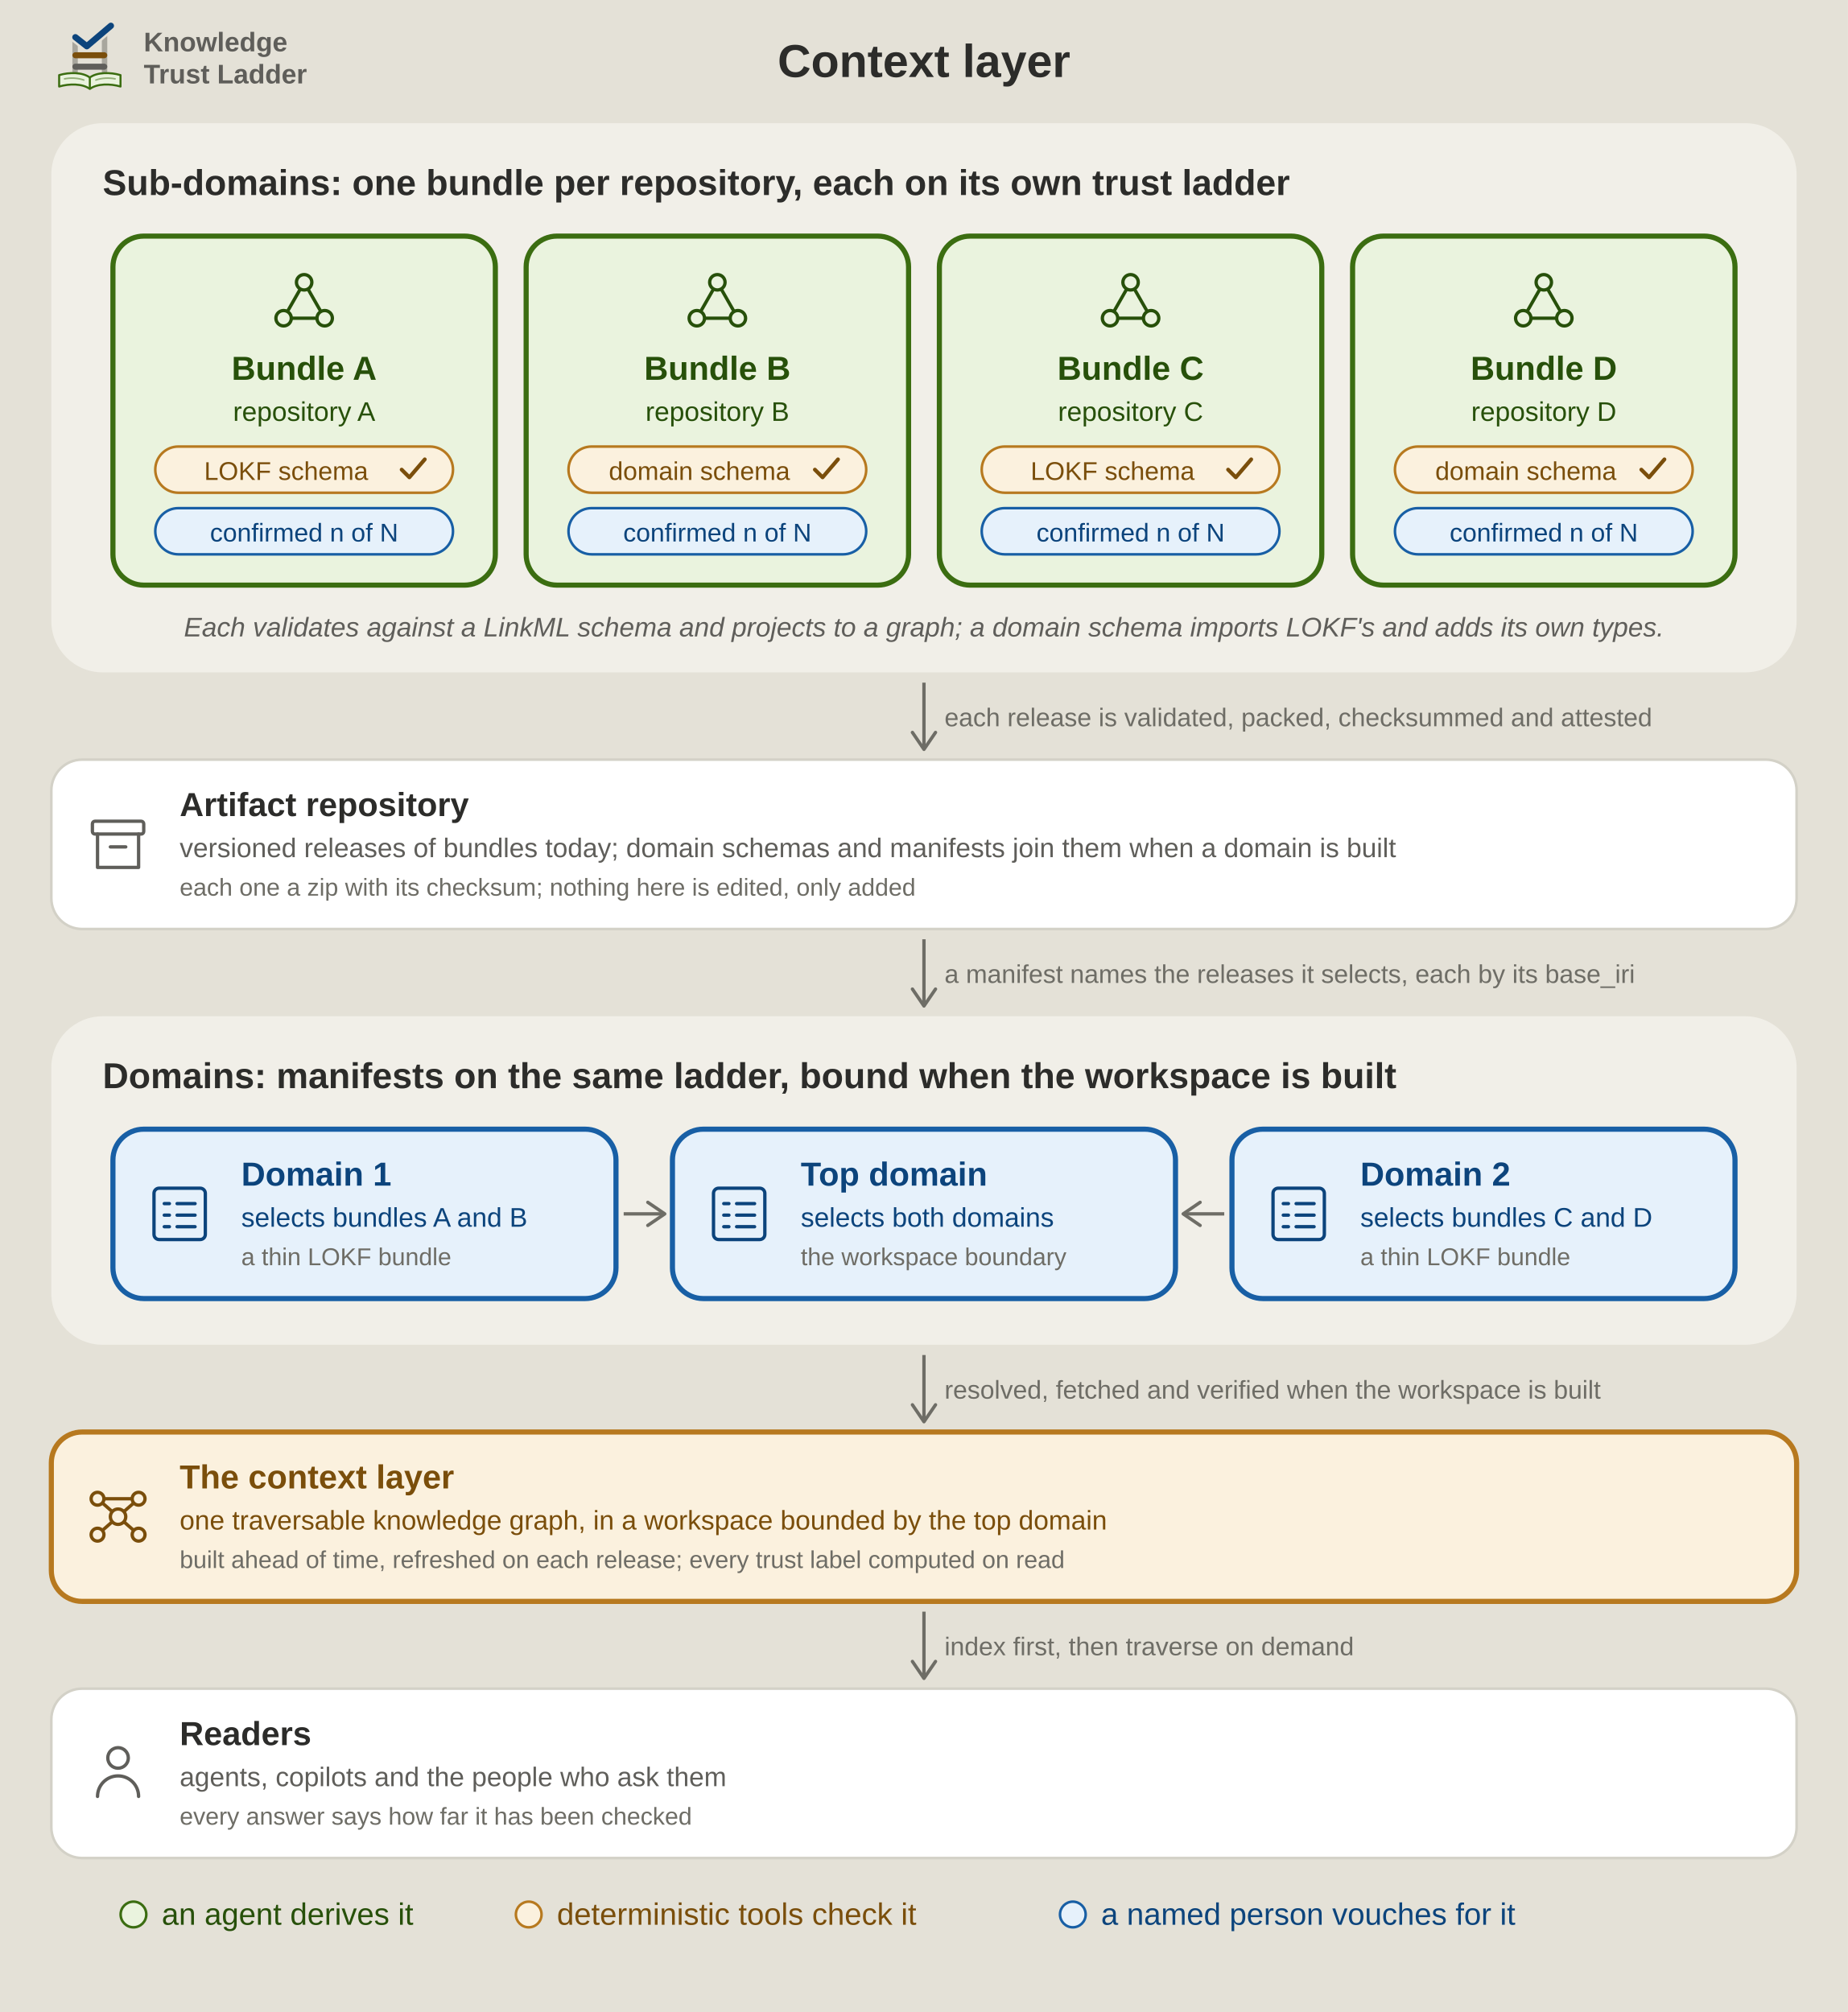
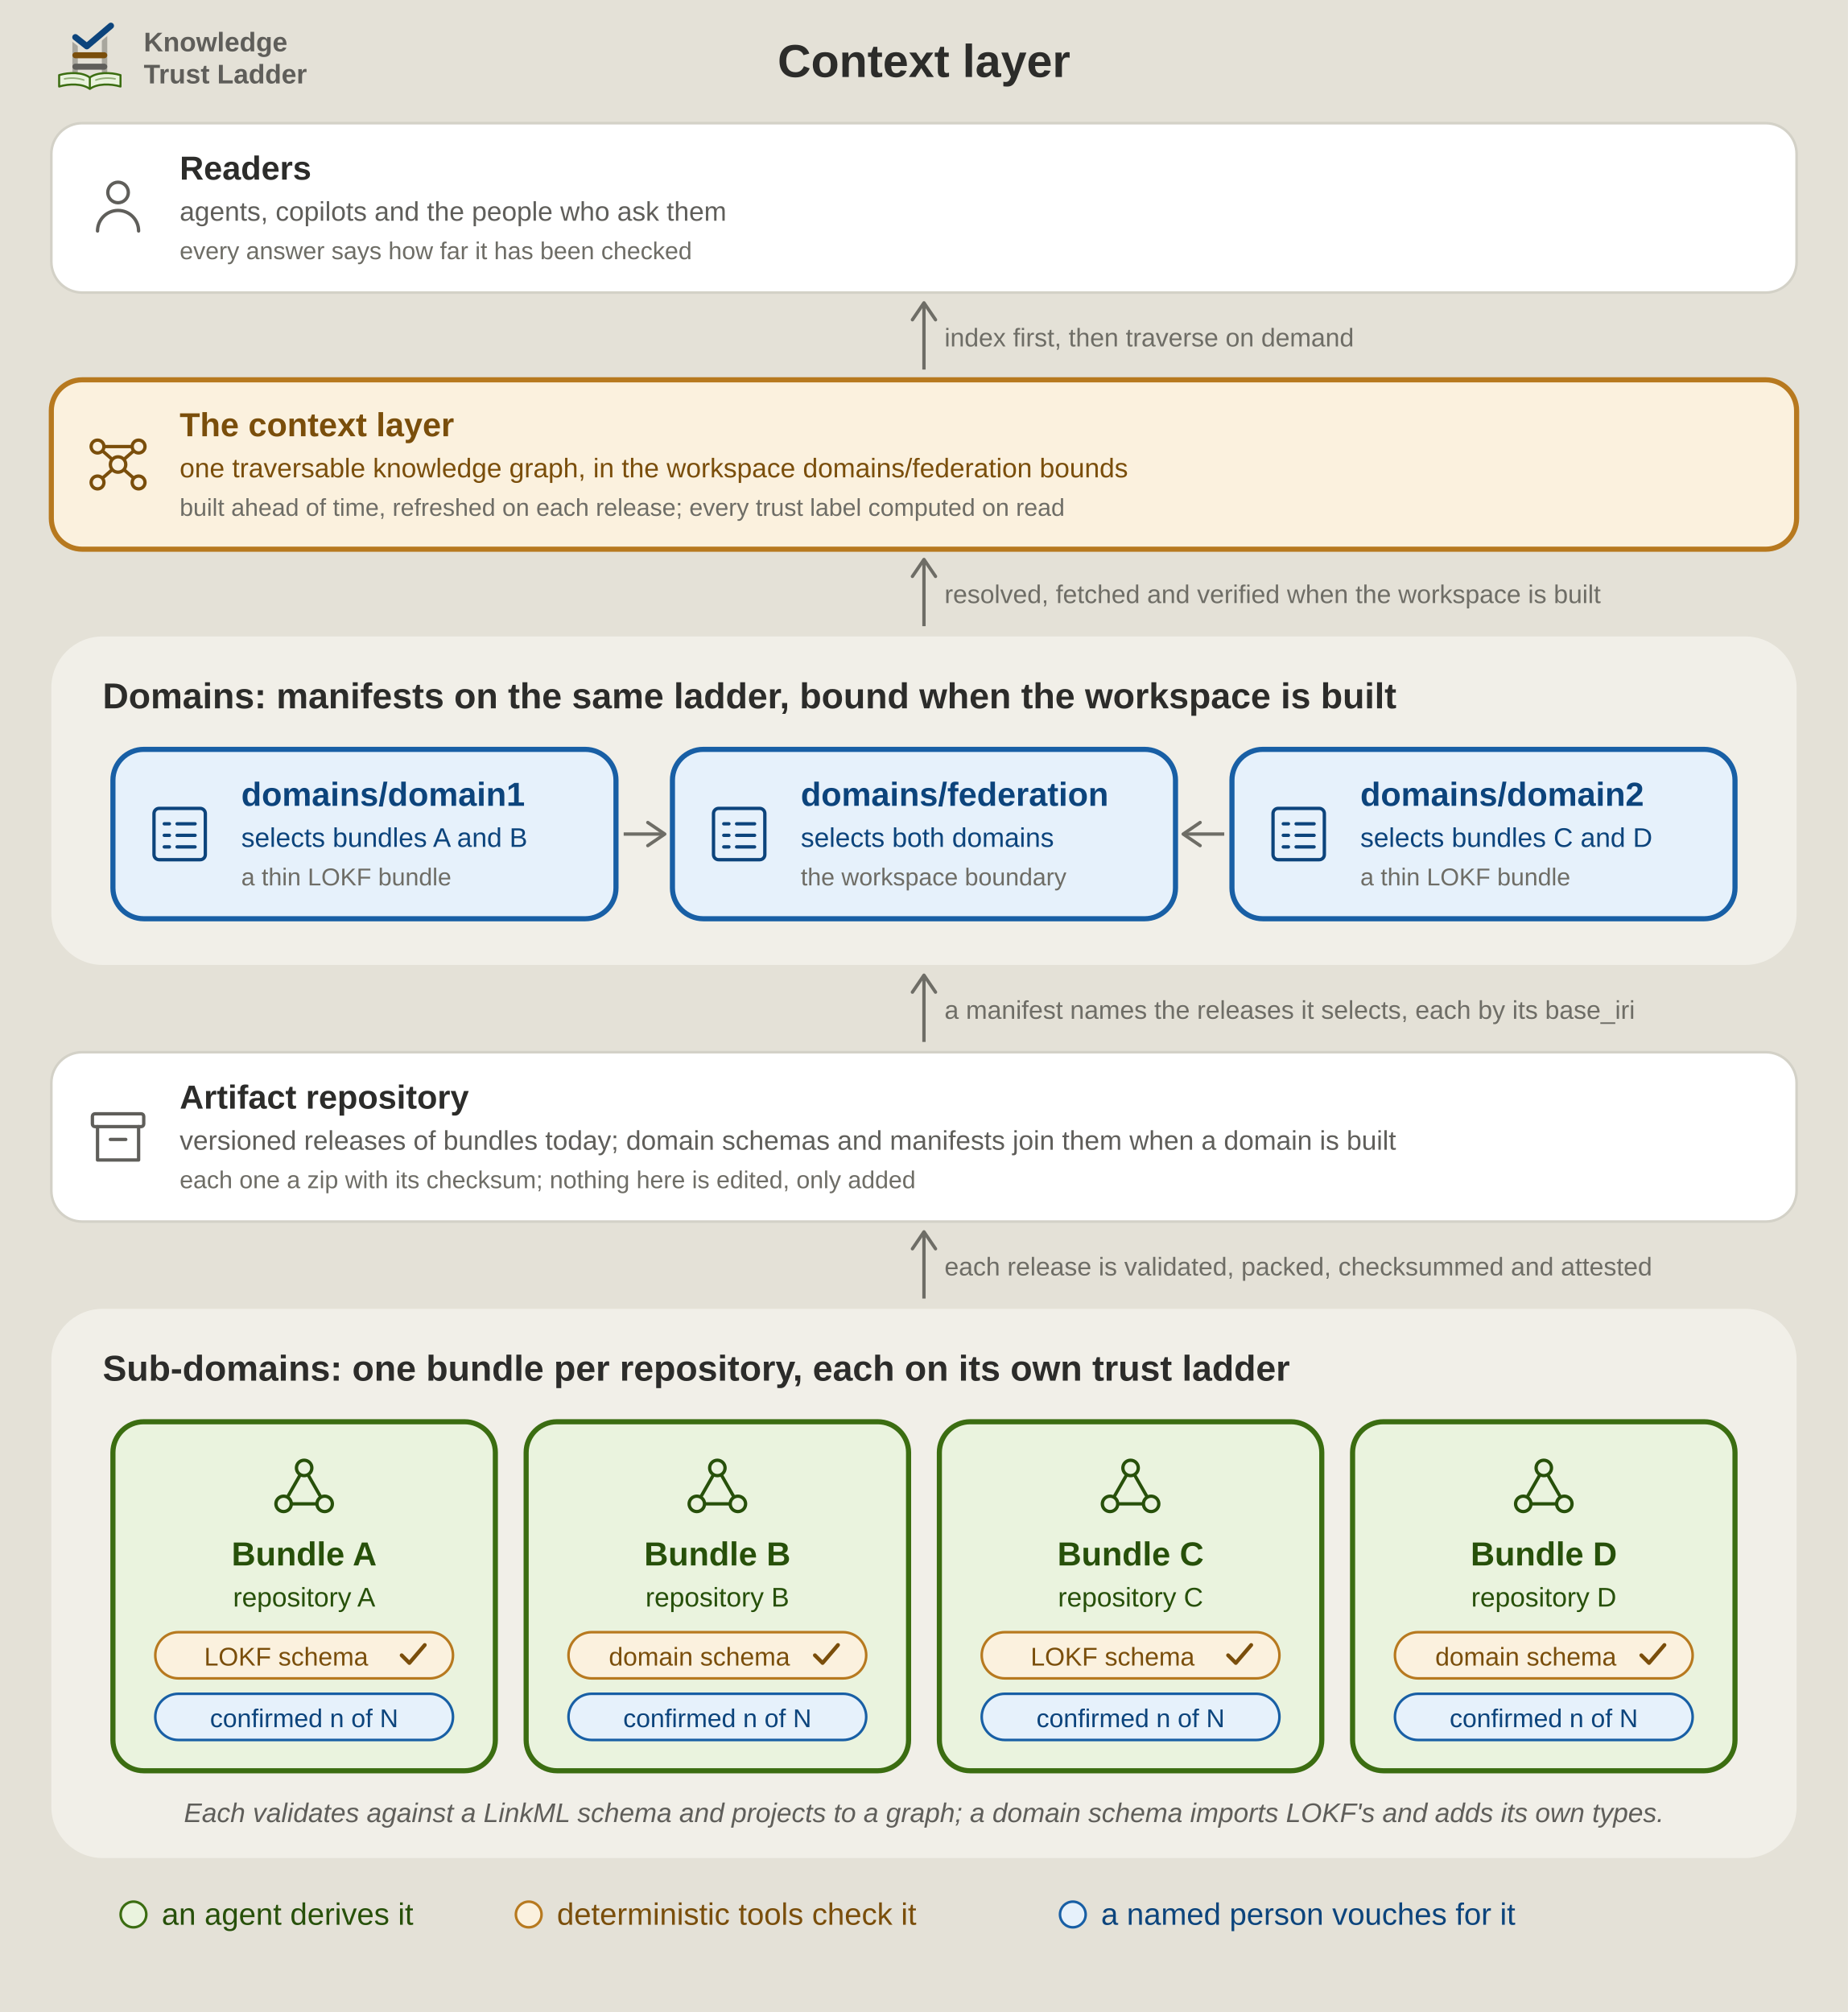
<svg xmlns="http://www.w3.org/2000/svg" width="720" height="784" viewBox="0 0 720 784" role="img" aria-labelledby="t d">
  <rect width="720" height="784" fill="#E4E1D7" />
  <g transform="translate(20,7) scale(0.46875)">
    <rect x="17.5" y="12" width="4.5" height="38" rx="2.25" fill="#A8A69D" />
    <rect x="42" y="12" width="4.5" height="38" rx="2.25" fill="#A8A69D" />
    <rect x="17.5" y="38" width="29" height="5" rx="2.5" fill="#5F5E5A" />
    <rect x="17.5" y="28.5" width="29" height="5" rx="2.5" fill="#7A4E0B" />
    <path d="M20 16 L29.5 23.5 L49.5 6.5" fill="none" stroke="#E4E1D7" stroke-width="9" stroke-linecap="round" stroke-linejoin="round" />
    <path d="M20 16 L29.5 23.5 L49.5 6.5" fill="none" stroke="#0C447C" stroke-width="5.2" stroke-linecap="round" stroke-linejoin="round" />
    <path d="M32 49.5 C26 45 15 45 6.5 47.5 v9.5 C15 54.5 26 54.5 32 59 C38 54.5 49 54.5 57.5 57 v-9.5 C49 45 38 45 32 49.5 z" fill="#EAF3DE" stroke="#3B6D11" stroke-width="1.7" stroke-linejoin="round" />
    <line x1="32" y1="49.5" x2="32" y2="59" stroke="#3B6D11" stroke-width="1.7" />
    <path d="M11 50.6 C16 49.6 22 49.8 27 51.6 M37 51.6 C42 49.8 48 49.6 53 50.6" fill="none" stroke="#3B6D11" stroke-opacity=".5" stroke-width="1.3" stroke-linecap="round" />
  </g>
  <text x="56" y="20" font-family="Arial, sans-serif" font-size="10.5" font-weight="700" fill="#5F5E5A">Knowledge</text>
  <text x="56" y="32.5" font-family="Arial, sans-serif" font-size="10.5" font-weight="700" fill="#5F5E5A">Trust Ladder</text>
  <text x="360.0" y="30" text-anchor="middle" font-family="Arial, sans-serif" font-size="18" font-weight="700" fill="#2C2C2A">Context layer</text>
-   <rect x="20" y="48" width="680" height="214" rx="20" fill="#F1EFE8" />
-   <text x="40" y="76" font-family="Arial, sans-serif" font-size="14" font-weight="700" fill="#2C2C2A">Sub-domains: one bundle per repository, each on its own trust ladder</text>
-   <rect x="44" y="92" width="149" height="136" rx="12" fill="#EAF3DE" stroke="#3B6D11" stroke-width="2" />
-   <g transform="translate(118.5,118)" stroke="#27500A" stroke-width="1.3" fill="none" stroke-linecap="round" stroke-linejoin="round">
-     <line x1="-8" y1="6" x2="0" y2="-8" />
-     <line x1="8" y1="6" x2="0" y2="-8" />
-     <line x1="-8" y1="6" x2="8" y2="6" />
-     <circle cx="0" cy="-8" r="3" fill="#EAF3DE" />
-     <circle cx="-8" cy="6" r="3" fill="#EAF3DE" />
-     <circle cx="8" cy="6" r="3" fill="#EAF3DE" />
+   <g transform="translate(0,-610)">
+     <rect x="20" y="658" width="680" height="66" rx="12" fill="#ffffff" stroke="#D3D1C7" stroke-width="1" />
+     <g transform="translate(46,691)" stroke="#5F5E5A" stroke-width="1.3" fill="none" stroke-linecap="round" stroke-linejoin="round">
+       <circle cx="0" cy="-6" r="4" />
+       <path d="M-8 9 a8 8 0 0 1 16 0" />
+     </g>
+     <text x="70" y="680" font-family="Arial, sans-serif" font-size="13" font-weight="700" fill="#2C2C2A">Readers</text>
+     <text x="70" y="696" font-family="Arial, sans-serif" font-size="10.5" fill="#5F5E5A">agents, copilots and the people who ask them</text>
+     <text x="70" y="711" font-family="Arial, sans-serif" font-size="9.5" fill="#6E6D66">every answer says how far it has been checked</text>
  </g>
-   <text x="118.5" y="148" text-anchor="middle" font-family="Arial, sans-serif" font-size="13" font-weight="700" fill="#27500A">Bundle A</text>
-   <text x="118.5" y="164" text-anchor="middle" font-family="Arial, sans-serif" font-size="10.5" fill="#27500A">repository A</text>
-   <rect x="60.5" y="174" width="116" height="18" rx="9.0" fill="#FBF1DE" stroke="#B7791F" stroke-width="1" />
-   <text x="111.5" y="187" text-anchor="middle" font-family="Arial, sans-serif" font-size="10" fill="#7A4E0B">LOKF schema</text>
-   <path d="M156.5 183 l3 3 l6 -7" fill="none" stroke="#7A4E0B" stroke-width="1.5" stroke-linecap="round" stroke-linejoin="round" />
-   <rect x="60.5" y="198" width="116" height="18" rx="9.0" fill="#E6F1FB" stroke="#185FA5" stroke-width="1" />
-   <text x="118.5" y="211" text-anchor="middle" font-family="Arial, sans-serif" font-size="10" fill="#0C447C">confirmed n of N</text>
-   <rect x="205" y="92" width="149" height="136" rx="12" fill="#EAF3DE" stroke="#3B6D11" stroke-width="2" />
-   <g transform="translate(279.5,118)" stroke="#27500A" stroke-width="1.3" fill="none" stroke-linecap="round" stroke-linejoin="round">
-     <line x1="-8" y1="6" x2="0" y2="-8" />
-     <line x1="8" y1="6" x2="0" y2="-8" />
-     <line x1="-8" y1="6" x2="8" y2="6" />
-     <circle cx="0" cy="-8" r="3" fill="#EAF3DE" />
-     <circle cx="-8" cy="6" r="3" fill="#EAF3DE" />
-     <circle cx="8" cy="6" r="3" fill="#EAF3DE" />
+   <line x1="360" y1="144" x2="360" y2="118" stroke="#6E6D66" stroke-width="1.3" />
+   <path d="M355.5 124.6 L360 118 L364.5 124.6" fill="none" stroke="#6E6D66" stroke-width="1.3" stroke-linecap="round" stroke-linejoin="round" />
+   <text x="368" y="135" font-family="Arial, sans-serif" font-size="10" fill="#6E6D66">index first, then traverse on demand</text>
+   <g transform="translate(0,-410)">
+     <rect x="20" y="558" width="680" height="66" rx="12" fill="#FBF1DE" stroke="#B7791F" stroke-width="2" />
+     <g transform="translate(46,591)" stroke="#7A4E0B" stroke-width="1.3" fill="none" stroke-linecap="round" stroke-linejoin="round">
+       <line x1="-8" y1="-7" x2="8" y2="7" />
+       <line x1="8" y1="-7" x2="-8" y2="7" />
+       <line x1="-8" y1="-7" x2="8" y2="-7" />
+       <circle cx="0" cy="0" r="3" fill="#FBF1DE" />
+       <circle cx="-8" cy="-7" r="2.5" fill="#FBF1DE" />
+       <circle cx="8" cy="-7" r="2.5" fill="#FBF1DE" />
+       <circle cx="-8" cy="7" r="2.5" fill="#FBF1DE" />
+       <circle cx="8" cy="7" r="2.5" fill="#FBF1DE" />
+     </g>
+     <text x="70" y="580" font-family="Arial, sans-serif" font-size="13" font-weight="700" fill="#7A4E0B">The context layer</text>
+     <text x="70" y="596" font-family="Arial, sans-serif" font-size="10.5" fill="#7A4E0B">one traversable knowledge graph, in the workspace domains/federation bounds</text>
+     <text x="70" y="611" font-family="Arial, sans-serif" font-size="9.5" fill="#6E6D66">built ahead of time, refreshed on each release; every trust label computed on read</text>
  </g>
-   <text x="279.5" y="148" text-anchor="middle" font-family="Arial, sans-serif" font-size="13" font-weight="700" fill="#27500A">Bundle B</text>
-   <text x="279.5" y="164" text-anchor="middle" font-family="Arial, sans-serif" font-size="10.5" fill="#27500A">repository B</text>
-   <rect x="221.5" y="174" width="116" height="18" rx="9.0" fill="#FBF1DE" stroke="#B7791F" stroke-width="1" />
-   <text x="272.5" y="187" text-anchor="middle" font-family="Arial, sans-serif" font-size="10" fill="#7A4E0B">domain schema</text>
-   <path d="M317.5 183 l3 3 l6 -7" fill="none" stroke="#7A4E0B" stroke-width="1.5" stroke-linecap="round" stroke-linejoin="round" />
-   <rect x="221.5" y="198" width="116" height="18" rx="9.0" fill="#E6F1FB" stroke="#185FA5" stroke-width="1" />
-   <text x="279.5" y="211" text-anchor="middle" font-family="Arial, sans-serif" font-size="10" fill="#0C447C">confirmed n of N</text>
-   <rect x="366" y="92" width="149" height="136" rx="12" fill="#EAF3DE" stroke="#3B6D11" stroke-width="2" />
-   <g transform="translate(440.5,118)" stroke="#27500A" stroke-width="1.3" fill="none" stroke-linecap="round" stroke-linejoin="round">
-     <line x1="-8" y1="6" x2="0" y2="-8" />
-     <line x1="8" y1="6" x2="0" y2="-8" />
-     <line x1="-8" y1="6" x2="8" y2="6" />
-     <circle cx="0" cy="-8" r="3" fill="#EAF3DE" />
-     <circle cx="-8" cy="6" r="3" fill="#EAF3DE" />
-     <circle cx="8" cy="6" r="3" fill="#EAF3DE" />
+   <line x1="360" y1="244" x2="360" y2="218" stroke="#6E6D66" stroke-width="1.3" />
+   <path d="M355.5 224.6 L360 218 L364.5 224.6" fill="none" stroke="#6E6D66" stroke-width="1.3" stroke-linecap="round" stroke-linejoin="round" />
+   <text x="368" y="235" font-family="Arial, sans-serif" font-size="10" fill="#6E6D66">resolved, fetched and verified when the workspace is built</text>
+   <g transform="translate(0,-148)">
+     <rect x="20" y="396" width="680" height="128" rx="20" fill="#F1EFE8" />
+     <text x="40" y="424" font-family="Arial, sans-serif" font-size="14" font-weight="700" fill="#2C2C2A">Domains: manifests on the same ladder, bound when the workspace is built</text>
+     <rect x="44" y="440" width="196" height="66" rx="12" fill="#E6F1FB" stroke="#185FA5" stroke-width="2" />
+     <g transform="translate(70,473)" stroke="#0C447C" stroke-width="1.3" fill="none" stroke-linecap="round" stroke-linejoin="round">
+       <rect x="-10" y="-10" width="20" height="20" rx="2" />
+       <line x1="-6" y1="-4" x2="-4" y2="-4" />
+       <line x1="-1" y1="-4" x2="6" y2="-4" />
+       <line x1="-6" y1="0.5" x2="-4" y2="0.5" />
+       <line x1="-1" y1="0.5" x2="6" y2="0.5" />
+       <line x1="-6" y1="5" x2="-4" y2="5" />
+       <line x1="-1" y1="5" x2="6" y2="5" />
+     </g>
+     <text x="94" y="462" font-family="Arial, sans-serif" font-size="13" font-weight="700" fill="#0C447C">domains/domain1</text>
+     <text x="94" y="478" font-family="Arial, sans-serif" font-size="10.5" fill="#0C447C">selects bundles A and B</text>
+     <text x="94" y="493" font-family="Arial, sans-serif" font-size="9.5" fill="#6E6D66">a thin LOKF bundle</text>
+     <rect x="262" y="440" width="196" height="66" rx="12" fill="#E6F1FB" stroke="#185FA5" stroke-width="2" />
+     <g transform="translate(288,473)" stroke="#0C447C" stroke-width="1.3" fill="none" stroke-linecap="round" stroke-linejoin="round">
+       <rect x="-10" y="-10" width="20" height="20" rx="2" />
+       <line x1="-6" y1="-4" x2="-4" y2="-4" />
+       <line x1="-1" y1="-4" x2="6" y2="-4" />
+       <line x1="-6" y1="0.5" x2="-4" y2="0.5" />
+       <line x1="-1" y1="0.5" x2="6" y2="0.5" />
+       <line x1="-6" y1="5" x2="-4" y2="5" />
+       <line x1="-1" y1="5" x2="6" y2="5" />
+     </g>
+     <text x="312" y="462" font-family="Arial, sans-serif" font-size="13" font-weight="700" fill="#0C447C">domains/federation</text>
+     <text x="312" y="478" font-family="Arial, sans-serif" font-size="10.5" fill="#0C447C">selects both domains</text>
+     <text x="312" y="493" font-family="Arial, sans-serif" font-size="9.5" fill="#6E6D66">the workspace boundary</text>
+     <rect x="480" y="440" width="196" height="66" rx="12" fill="#E6F1FB" stroke="#185FA5" stroke-width="2" />
+     <g transform="translate(506,473)" stroke="#0C447C" stroke-width="1.3" fill="none" stroke-linecap="round" stroke-linejoin="round">
+       <rect x="-10" y="-10" width="20" height="20" rx="2" />
+       <line x1="-6" y1="-4" x2="-4" y2="-4" />
+       <line x1="-1" y1="-4" x2="6" y2="-4" />
+       <line x1="-6" y1="0.5" x2="-4" y2="0.5" />
+       <line x1="-1" y1="0.5" x2="6" y2="0.5" />
+       <line x1="-6" y1="5" x2="-4" y2="5" />
+       <line x1="-1" y1="5" x2="6" y2="5" />
+     </g>
+     <text x="530" y="462" font-family="Arial, sans-serif" font-size="13" font-weight="700" fill="#0C447C">domains/domain2</text>
+     <text x="530" y="478" font-family="Arial, sans-serif" font-size="10.5" fill="#0C447C">selects bundles C and D</text>
+     <text x="530" y="493" font-family="Arial, sans-serif" font-size="9.5" fill="#6E6D66">a thin LOKF bundle</text>
+     <line x1="243" y1="473" x2="259" y2="473" stroke="#6E6D66" stroke-width="1.3" />
+     <path d="M252.4 477.5 L259 473 L252.4 468.5" fill="none" stroke="#6E6D66" stroke-width="1.3" stroke-linecap="round" stroke-linejoin="round" />
+     <line x1="477" y1="473" x2="461" y2="473" stroke="#6E6D66" stroke-width="1.3" />
+     <path d="M467.6 477.5 L461 473 L467.6 468.5" fill="none" stroke="#6E6D66" stroke-width="1.3" stroke-linecap="round" stroke-linejoin="round" />
  </g>
-   <text x="440.5" y="148" text-anchor="middle" font-family="Arial, sans-serif" font-size="13" font-weight="700" fill="#27500A">Bundle C</text>
-   <text x="440.5" y="164" text-anchor="middle" font-family="Arial, sans-serif" font-size="10.5" fill="#27500A">repository C</text>
-   <rect x="382.5" y="174" width="116" height="18" rx="9.0" fill="#FBF1DE" stroke="#B7791F" stroke-width="1" />
-   <text x="433.5" y="187" text-anchor="middle" font-family="Arial, sans-serif" font-size="10" fill="#7A4E0B">LOKF schema</text>
-   <path d="M478.5 183 l3 3 l6 -7" fill="none" stroke="#7A4E0B" stroke-width="1.5" stroke-linecap="round" stroke-linejoin="round" />
-   <rect x="382.5" y="198" width="116" height="18" rx="9.0" fill="#E6F1FB" stroke="#185FA5" stroke-width="1" />
-   <text x="440.5" y="211" text-anchor="middle" font-family="Arial, sans-serif" font-size="10" fill="#0C447C">confirmed n of N</text>
-   <rect x="527" y="92" width="149" height="136" rx="12" fill="#EAF3DE" stroke="#3B6D11" stroke-width="2" />
-   <g transform="translate(601.5,118)" stroke="#27500A" stroke-width="1.3" fill="none" stroke-linecap="round" stroke-linejoin="round">
-     <line x1="-8" y1="6" x2="0" y2="-8" />
-     <line x1="8" y1="6" x2="0" y2="-8" />
-     <line x1="-8" y1="6" x2="8" y2="6" />
-     <circle cx="0" cy="-8" r="3" fill="#EAF3DE" />
-     <circle cx="-8" cy="6" r="3" fill="#EAF3DE" />
-     <circle cx="8" cy="6" r="3" fill="#EAF3DE" />
+   <line x1="360" y1="406" x2="360" y2="380" stroke="#6E6D66" stroke-width="1.3" />
+   <path d="M355.5 386.6 L360 380 L364.5 386.6" fill="none" stroke="#6E6D66" stroke-width="1.3" stroke-linecap="round" stroke-linejoin="round" />
+   <text x="368" y="397" font-family="Arial, sans-serif" font-size="10" fill="#6E6D66">a manifest names the releases it selects, each by its base_iri</text>
+   <g transform="translate(0,114)">
+     <rect x="20" y="296" width="680" height="66" rx="12" fill="#ffffff" stroke="#D3D1C7" stroke-width="1" />
+     <g transform="translate(46,329)" stroke="#5F5E5A" stroke-width="1.3" fill="none" stroke-linecap="round" stroke-linejoin="round">
+       <rect x="-10" y="-9" width="20" height="5" rx="1" />
+       <path d="M-8 -4 V9 H8 V-4" />
+       <line x1="-3" y1="1" x2="3" y2="1" />
+     </g>
+     <text x="70" y="318" font-family="Arial, sans-serif" font-size="13" font-weight="700" fill="#2C2C2A">Artifact repository</text>
+     <text x="70" y="334" font-family="Arial, sans-serif" font-size="10.5" fill="#5F5E5A">versioned releases of bundles today; domain schemas and manifests join them when a domain is built</text>
+     <text x="70" y="349" font-family="Arial, sans-serif" font-size="9.5" fill="#6E6D66">each one a zip with its checksum; nothing here is edited, only added</text>
  </g>
-   <text x="601.5" y="148" text-anchor="middle" font-family="Arial, sans-serif" font-size="13" font-weight="700" fill="#27500A">Bundle D</text>
-   <text x="601.5" y="164" text-anchor="middle" font-family="Arial, sans-serif" font-size="10.5" fill="#27500A">repository D</text>
-   <rect x="543.5" y="174" width="116" height="18" rx="9.0" fill="#FBF1DE" stroke="#B7791F" stroke-width="1" />
-   <text x="594.5" y="187" text-anchor="middle" font-family="Arial, sans-serif" font-size="10" fill="#7A4E0B">domain schema</text>
-   <path d="M639.5 183 l3 3 l6 -7" fill="none" stroke="#7A4E0B" stroke-width="1.5" stroke-linecap="round" stroke-linejoin="round" />
-   <rect x="543.5" y="198" width="116" height="18" rx="9.0" fill="#E6F1FB" stroke="#185FA5" stroke-width="1" />
-   <text x="601.5" y="211" text-anchor="middle" font-family="Arial, sans-serif" font-size="10" fill="#0C447C">confirmed n of N</text>
-   <text x="360" y="248" text-anchor="middle" font-family="Arial, sans-serif" font-size="10.5" font-style="italic" fill="#5F5E5A">Each validates against a LinkML schema and projects to a graph; a domain schema imports LOKF's and adds its own types.</text>
-   <line x1="360" y1="266" x2="360" y2="292" stroke="#6E6D66" stroke-width="1.3" />
-   <path d="M355.5 285.4 L360 292 L364.5 285.4" fill="none" stroke="#6E6D66" stroke-width="1.3" stroke-linecap="round" stroke-linejoin="round" />
-   <text x="368" y="283" font-family="Arial, sans-serif" font-size="10" fill="#6E6D66">each release is validated, packed, checksummed and attested</text>
-   <rect x="20" y="296" width="680" height="66" rx="12" fill="#ffffff" stroke="#D3D1C7" stroke-width="1" />
-   <g transform="translate(46,329)" stroke="#5F5E5A" stroke-width="1.3" fill="none" stroke-linecap="round" stroke-linejoin="round">
-     <rect x="-10" y="-9" width="20" height="5" rx="1" />
-     <path d="M-8 -4 V9 H8 V-4" />
-     <line x1="-3" y1="1" x2="3" y2="1" />
+   <line x1="360" y1="506" x2="360" y2="480" stroke="#6E6D66" stroke-width="1.3" />
+   <path d="M355.5 486.6 L360 480 L364.5 486.6" fill="none" stroke="#6E6D66" stroke-width="1.3" stroke-linecap="round" stroke-linejoin="round" />
+   <text x="368" y="497" font-family="Arial, sans-serif" font-size="10" fill="#6E6D66">each release is validated, packed, checksummed and attested</text>
+   <g transform="translate(0,462)">
+     <rect x="20" y="48" width="680" height="214" rx="20" fill="#F1EFE8" />
+     <text x="40" y="76" font-family="Arial, sans-serif" font-size="14" font-weight="700" fill="#2C2C2A">Sub-domains: one bundle per repository, each on its own trust ladder</text>
+     <rect x="44" y="92" width="149" height="136" rx="12" fill="#EAF3DE" stroke="#3B6D11" stroke-width="2" />
+     <g transform="translate(118.5,118)" stroke="#27500A" stroke-width="1.3" fill="none" stroke-linecap="round" stroke-linejoin="round">
+       <line x1="-8" y1="6" x2="0" y2="-8" />
+       <line x1="8" y1="6" x2="0" y2="-8" />
+       <line x1="-8" y1="6" x2="8" y2="6" />
+       <circle cx="0" cy="-8" r="3" fill="#EAF3DE" />
+       <circle cx="-8" cy="6" r="3" fill="#EAF3DE" />
+       <circle cx="8" cy="6" r="3" fill="#EAF3DE" />
+     </g>
+     <text x="118.5" y="148" text-anchor="middle" font-family="Arial, sans-serif" font-size="13" font-weight="700" fill="#27500A">Bundle A</text>
+     <text x="118.5" y="164" text-anchor="middle" font-family="Arial, sans-serif" font-size="10.5" fill="#27500A">repository A</text>
+     <rect x="60.5" y="174" width="116" height="18" rx="9.0" fill="#FBF1DE" stroke="#B7791F" stroke-width="1" />
+     <text x="111.5" y="187" text-anchor="middle" font-family="Arial, sans-serif" font-size="10" fill="#7A4E0B">LOKF schema</text>
+     <path d="M156.5 183 l3 3 l6 -7" fill="none" stroke="#7A4E0B" stroke-width="1.5" stroke-linecap="round" stroke-linejoin="round" />
+     <rect x="60.5" y="198" width="116" height="18" rx="9.0" fill="#E6F1FB" stroke="#185FA5" stroke-width="1" />
+     <text x="118.5" y="211" text-anchor="middle" font-family="Arial, sans-serif" font-size="10" fill="#0C447C">confirmed n of N</text>
+     <rect x="205" y="92" width="149" height="136" rx="12" fill="#EAF3DE" stroke="#3B6D11" stroke-width="2" />
+     <g transform="translate(279.5,118)" stroke="#27500A" stroke-width="1.3" fill="none" stroke-linecap="round" stroke-linejoin="round">
+       <line x1="-8" y1="6" x2="0" y2="-8" />
+       <line x1="8" y1="6" x2="0" y2="-8" />
+       <line x1="-8" y1="6" x2="8" y2="6" />
+       <circle cx="0" cy="-8" r="3" fill="#EAF3DE" />
+       <circle cx="-8" cy="6" r="3" fill="#EAF3DE" />
+       <circle cx="8" cy="6" r="3" fill="#EAF3DE" />
+     </g>
+     <text x="279.5" y="148" text-anchor="middle" font-family="Arial, sans-serif" font-size="13" font-weight="700" fill="#27500A">Bundle B</text>
+     <text x="279.5" y="164" text-anchor="middle" font-family="Arial, sans-serif" font-size="10.5" fill="#27500A">repository B</text>
+     <rect x="221.5" y="174" width="116" height="18" rx="9.0" fill="#FBF1DE" stroke="#B7791F" stroke-width="1" />
+     <text x="272.5" y="187" text-anchor="middle" font-family="Arial, sans-serif" font-size="10" fill="#7A4E0B">domain schema</text>
+     <path d="M317.5 183 l3 3 l6 -7" fill="none" stroke="#7A4E0B" stroke-width="1.5" stroke-linecap="round" stroke-linejoin="round" />
+     <rect x="221.5" y="198" width="116" height="18" rx="9.0" fill="#E6F1FB" stroke="#185FA5" stroke-width="1" />
+     <text x="279.5" y="211" text-anchor="middle" font-family="Arial, sans-serif" font-size="10" fill="#0C447C">confirmed n of N</text>
+     <rect x="366" y="92" width="149" height="136" rx="12" fill="#EAF3DE" stroke="#3B6D11" stroke-width="2" />
+     <g transform="translate(440.5,118)" stroke="#27500A" stroke-width="1.3" fill="none" stroke-linecap="round" stroke-linejoin="round">
+       <line x1="-8" y1="6" x2="0" y2="-8" />
+       <line x1="8" y1="6" x2="0" y2="-8" />
+       <line x1="-8" y1="6" x2="8" y2="6" />
+       <circle cx="0" cy="-8" r="3" fill="#EAF3DE" />
+       <circle cx="-8" cy="6" r="3" fill="#EAF3DE" />
+       <circle cx="8" cy="6" r="3" fill="#EAF3DE" />
+     </g>
+     <text x="440.5" y="148" text-anchor="middle" font-family="Arial, sans-serif" font-size="13" font-weight="700" fill="#27500A">Bundle C</text>
+     <text x="440.5" y="164" text-anchor="middle" font-family="Arial, sans-serif" font-size="10.5" fill="#27500A">repository C</text>
+     <rect x="382.5" y="174" width="116" height="18" rx="9.0" fill="#FBF1DE" stroke="#B7791F" stroke-width="1" />
+     <text x="433.5" y="187" text-anchor="middle" font-family="Arial, sans-serif" font-size="10" fill="#7A4E0B">LOKF schema</text>
+     <path d="M478.5 183 l3 3 l6 -7" fill="none" stroke="#7A4E0B" stroke-width="1.5" stroke-linecap="round" stroke-linejoin="round" />
+     <rect x="382.5" y="198" width="116" height="18" rx="9.0" fill="#E6F1FB" stroke="#185FA5" stroke-width="1" />
+     <text x="440.5" y="211" text-anchor="middle" font-family="Arial, sans-serif" font-size="10" fill="#0C447C">confirmed n of N</text>
+     <rect x="527" y="92" width="149" height="136" rx="12" fill="#EAF3DE" stroke="#3B6D11" stroke-width="2" />
+     <g transform="translate(601.5,118)" stroke="#27500A" stroke-width="1.3" fill="none" stroke-linecap="round" stroke-linejoin="round">
+       <line x1="-8" y1="6" x2="0" y2="-8" />
+       <line x1="8" y1="6" x2="0" y2="-8" />
+       <line x1="-8" y1="6" x2="8" y2="6" />
+       <circle cx="0" cy="-8" r="3" fill="#EAF3DE" />
+       <circle cx="-8" cy="6" r="3" fill="#EAF3DE" />
+       <circle cx="8" cy="6" r="3" fill="#EAF3DE" />
+     </g>
+     <text x="601.5" y="148" text-anchor="middle" font-family="Arial, sans-serif" font-size="13" font-weight="700" fill="#27500A">Bundle D</text>
+     <text x="601.5" y="164" text-anchor="middle" font-family="Arial, sans-serif" font-size="10.5" fill="#27500A">repository D</text>
+     <rect x="543.5" y="174" width="116" height="18" rx="9.0" fill="#FBF1DE" stroke="#B7791F" stroke-width="1" />
+     <text x="594.5" y="187" text-anchor="middle" font-family="Arial, sans-serif" font-size="10" fill="#7A4E0B">domain schema</text>
+     <path d="M639.5 183 l3 3 l6 -7" fill="none" stroke="#7A4E0B" stroke-width="1.5" stroke-linecap="round" stroke-linejoin="round" />
+     <rect x="543.5" y="198" width="116" height="18" rx="9.0" fill="#E6F1FB" stroke="#185FA5" stroke-width="1" />
+     <text x="601.5" y="211" text-anchor="middle" font-family="Arial, sans-serif" font-size="10" fill="#0C447C">confirmed n of N</text>
+     <text x="360" y="248" text-anchor="middle" font-family="Arial, sans-serif" font-size="10.5" font-style="italic" fill="#5F5E5A">Each validates against a LinkML schema and projects to a graph; a domain schema imports LOKF's and adds its own types.</text>
  </g>
-   <text x="70" y="318" font-family="Arial, sans-serif" font-size="13" font-weight="700" fill="#2C2C2A">Artifact repository</text>
-   <text x="70" y="334" font-family="Arial, sans-serif" font-size="10.5" fill="#5F5E5A">versioned releases of bundles today; domain schemas and manifests join them when a domain is built</text>
-   <text x="70" y="349" font-family="Arial, sans-serif" font-size="9.5" fill="#6E6D66">each one a zip with its checksum; nothing here is edited, only added</text>
-   <line x1="360" y1="366" x2="360" y2="392" stroke="#6E6D66" stroke-width="1.3" />
-   <path d="M355.5 385.4 L360 392 L364.5 385.4" fill="none" stroke="#6E6D66" stroke-width="1.3" stroke-linecap="round" stroke-linejoin="round" />
-   <text x="368" y="383" font-family="Arial, sans-serif" font-size="10" fill="#6E6D66">a manifest names the releases it selects, each by its base_iri</text>
-   <rect x="20" y="396" width="680" height="128" rx="20" fill="#F1EFE8" />
-   <text x="40" y="424" font-family="Arial, sans-serif" font-size="14" font-weight="700" fill="#2C2C2A">Domains: manifests on the same ladder, bound when the workspace is built</text>
-   <rect x="44" y="440" width="196" height="66" rx="12" fill="#E6F1FB" stroke="#185FA5" stroke-width="2" />
-   <g transform="translate(70,473)" stroke="#0C447C" stroke-width="1.3" fill="none" stroke-linecap="round" stroke-linejoin="round">
-     <rect x="-10" y="-10" width="20" height="20" rx="2" />
-     <line x1="-6" y1="-4" x2="-4" y2="-4" />
-     <line x1="-1" y1="-4" x2="6" y2="-4" />
-     <line x1="-6" y1="0.5" x2="-4" y2="0.5" />
-     <line x1="-1" y1="0.5" x2="6" y2="0.5" />
-     <line x1="-6" y1="5" x2="-4" y2="5" />
-     <line x1="-1" y1="5" x2="6" y2="5" />
-   </g>
-   <text x="94" y="462" font-family="Arial, sans-serif" font-size="13" font-weight="700" fill="#0C447C">Domain 1</text>
-   <text x="94" y="478" font-family="Arial, sans-serif" font-size="10.5" fill="#0C447C">selects bundles A and B</text>
-   <text x="94" y="493" font-family="Arial, sans-serif" font-size="9.5" fill="#6E6D66">a thin LOKF bundle</text>
-   <rect x="262" y="440" width="196" height="66" rx="12" fill="#E6F1FB" stroke="#185FA5" stroke-width="2" />
-   <g transform="translate(288,473)" stroke="#0C447C" stroke-width="1.3" fill="none" stroke-linecap="round" stroke-linejoin="round">
-     <rect x="-10" y="-10" width="20" height="20" rx="2" />
-     <line x1="-6" y1="-4" x2="-4" y2="-4" />
-     <line x1="-1" y1="-4" x2="6" y2="-4" />
-     <line x1="-6" y1="0.5" x2="-4" y2="0.5" />
-     <line x1="-1" y1="0.5" x2="6" y2="0.5" />
-     <line x1="-6" y1="5" x2="-4" y2="5" />
-     <line x1="-1" y1="5" x2="6" y2="5" />
-   </g>
-   <text x="312" y="462" font-family="Arial, sans-serif" font-size="13" font-weight="700" fill="#0C447C">Top domain</text>
-   <text x="312" y="478" font-family="Arial, sans-serif" font-size="10.5" fill="#0C447C">selects both domains</text>
-   <text x="312" y="493" font-family="Arial, sans-serif" font-size="9.5" fill="#6E6D66">the workspace boundary</text>
-   <rect x="480" y="440" width="196" height="66" rx="12" fill="#E6F1FB" stroke="#185FA5" stroke-width="2" />
-   <g transform="translate(506,473)" stroke="#0C447C" stroke-width="1.3" fill="none" stroke-linecap="round" stroke-linejoin="round">
-     <rect x="-10" y="-10" width="20" height="20" rx="2" />
-     <line x1="-6" y1="-4" x2="-4" y2="-4" />
-     <line x1="-1" y1="-4" x2="6" y2="-4" />
-     <line x1="-6" y1="0.5" x2="-4" y2="0.5" />
-     <line x1="-1" y1="0.5" x2="6" y2="0.5" />
-     <line x1="-6" y1="5" x2="-4" y2="5" />
-     <line x1="-1" y1="5" x2="6" y2="5" />
-   </g>
-   <text x="530" y="462" font-family="Arial, sans-serif" font-size="13" font-weight="700" fill="#0C447C">Domain 2</text>
-   <text x="530" y="478" font-family="Arial, sans-serif" font-size="10.5" fill="#0C447C">selects bundles C and D</text>
-   <text x="530" y="493" font-family="Arial, sans-serif" font-size="9.5" fill="#6E6D66">a thin LOKF bundle</text>
-   <line x1="243" y1="473" x2="259" y2="473" stroke="#6E6D66" stroke-width="1.3" />
-   <path d="M252.4 477.5 L259 473 L252.4 468.5" fill="none" stroke="#6E6D66" stroke-width="1.3" stroke-linecap="round" stroke-linejoin="round" />
-   <line x1="477" y1="473" x2="461" y2="473" stroke="#6E6D66" stroke-width="1.3" />
-   <path d="M467.6 477.5 L461 473 L467.6 468.5" fill="none" stroke="#6E6D66" stroke-width="1.3" stroke-linecap="round" stroke-linejoin="round" />
-   <line x1="360" y1="528" x2="360" y2="554" stroke="#6E6D66" stroke-width="1.3" />
-   <path d="M355.5 547.4 L360 554 L364.5 547.4" fill="none" stroke="#6E6D66" stroke-width="1.3" stroke-linecap="round" stroke-linejoin="round" />
-   <text x="368" y="545" font-family="Arial, sans-serif" font-size="10" fill="#6E6D66">resolved, fetched and verified when the workspace is built</text>
-   <rect x="20" y="558" width="680" height="66" rx="12" fill="#FBF1DE" stroke="#B7791F" stroke-width="2" />
-   <g transform="translate(46,591)" stroke="#7A4E0B" stroke-width="1.3" fill="none" stroke-linecap="round" stroke-linejoin="round">
-     <line x1="-8" y1="-7" x2="8" y2="7" />
-     <line x1="8" y1="-7" x2="-8" y2="7" />
-     <line x1="-8" y1="-7" x2="8" y2="-7" />
-     <circle cx="0" cy="0" r="3" fill="#FBF1DE" />
-     <circle cx="-8" cy="-7" r="2.5" fill="#FBF1DE" />
-     <circle cx="8" cy="-7" r="2.5" fill="#FBF1DE" />
-     <circle cx="-8" cy="7" r="2.5" fill="#FBF1DE" />
-     <circle cx="8" cy="7" r="2.5" fill="#FBF1DE" />
-   </g>
-   <text x="70" y="580" font-family="Arial, sans-serif" font-size="13" font-weight="700" fill="#7A4E0B">The context layer</text>
-   <text x="70" y="596" font-family="Arial, sans-serif" font-size="10.5" fill="#7A4E0B">one traversable knowledge graph, in a workspace bounded by the top domain</text>
-   <text x="70" y="611" font-family="Arial, sans-serif" font-size="9.5" fill="#6E6D66">built ahead of time, refreshed on each release; every trust label computed on read</text>
-   <line x1="360" y1="628" x2="360" y2="654" stroke="#6E6D66" stroke-width="1.3" />
-   <path d="M355.5 647.4 L360 654 L364.5 647.4" fill="none" stroke="#6E6D66" stroke-width="1.3" stroke-linecap="round" stroke-linejoin="round" />
-   <text x="368" y="645" font-family="Arial, sans-serif" font-size="10" fill="#6E6D66">index first, then traverse on demand</text>
-   <rect x="20" y="658" width="680" height="66" rx="12" fill="#ffffff" stroke="#D3D1C7" stroke-width="1" />
-   <g transform="translate(46,691)" stroke="#5F5E5A" stroke-width="1.3" fill="none" stroke-linecap="round" stroke-linejoin="round">
-     <circle cx="0" cy="-6" r="4" />
-     <path d="M-8 9 a8 8 0 0 1 16 0" />
-   </g>
-   <text x="70" y="680" font-family="Arial, sans-serif" font-size="13" font-weight="700" fill="#2C2C2A">Readers</text>
-   <text x="70" y="696" font-family="Arial, sans-serif" font-size="10.5" fill="#5F5E5A">agents, copilots and the people who ask them</text>
-   <text x="70" y="711" font-family="Arial, sans-serif" font-size="9.5" fill="#6E6D66">every answer says how far it has been checked</text>
  <circle cx="52" cy="746" r="5" fill="#EAF3DE" stroke="#3B6D11" stroke-width="1" />
  <text x="63" y="750" font-family="Arial, sans-serif" font-size="12" fill="#27500A">an agent derives it</text>
  <circle cx="206" cy="746" r="5" fill="#FBF1DE" stroke="#B7791F" stroke-width="1" />
  <text x="217" y="750" font-family="Arial, sans-serif" font-size="12" fill="#7A4E0B">deterministic tools check it</text>
  <circle cx="418" cy="746" r="5" fill="#E6F1FB" stroke="#185FA5" stroke-width="1" />
  <text x="429" y="750" font-family="Arial, sans-serif" font-size="12" fill="#0C447C">a named person vouches for it</text>
</svg>
